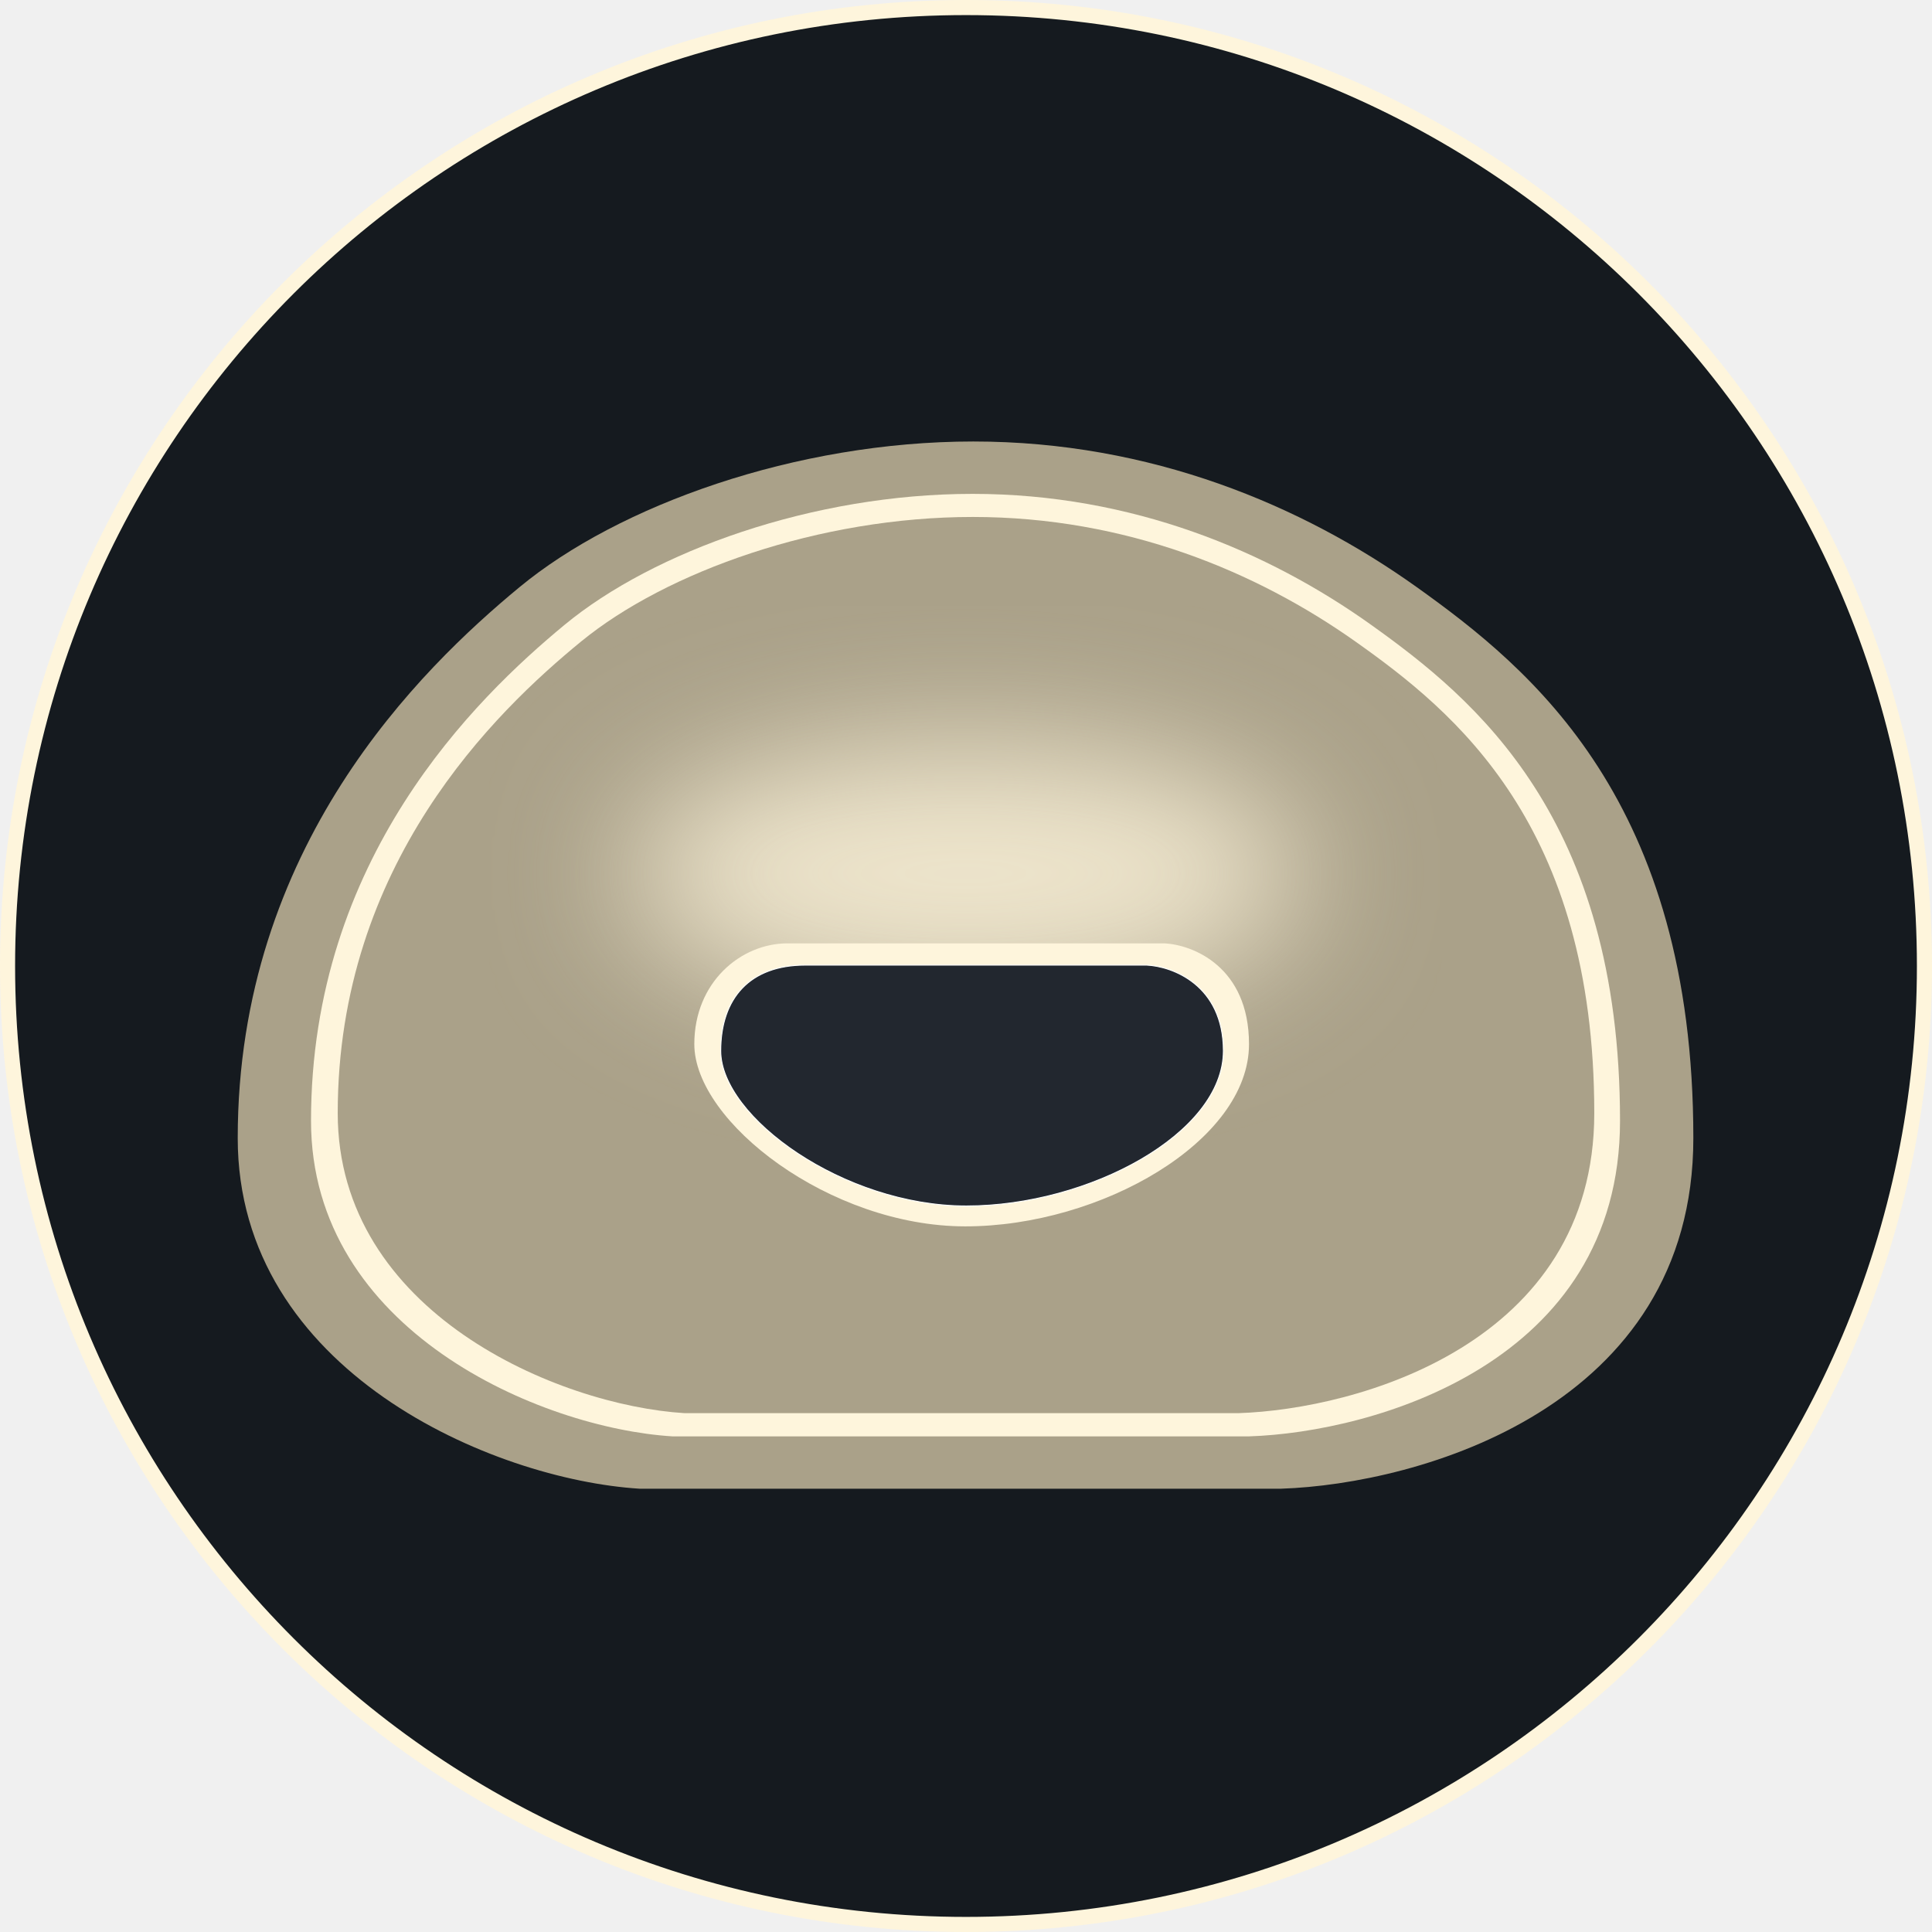
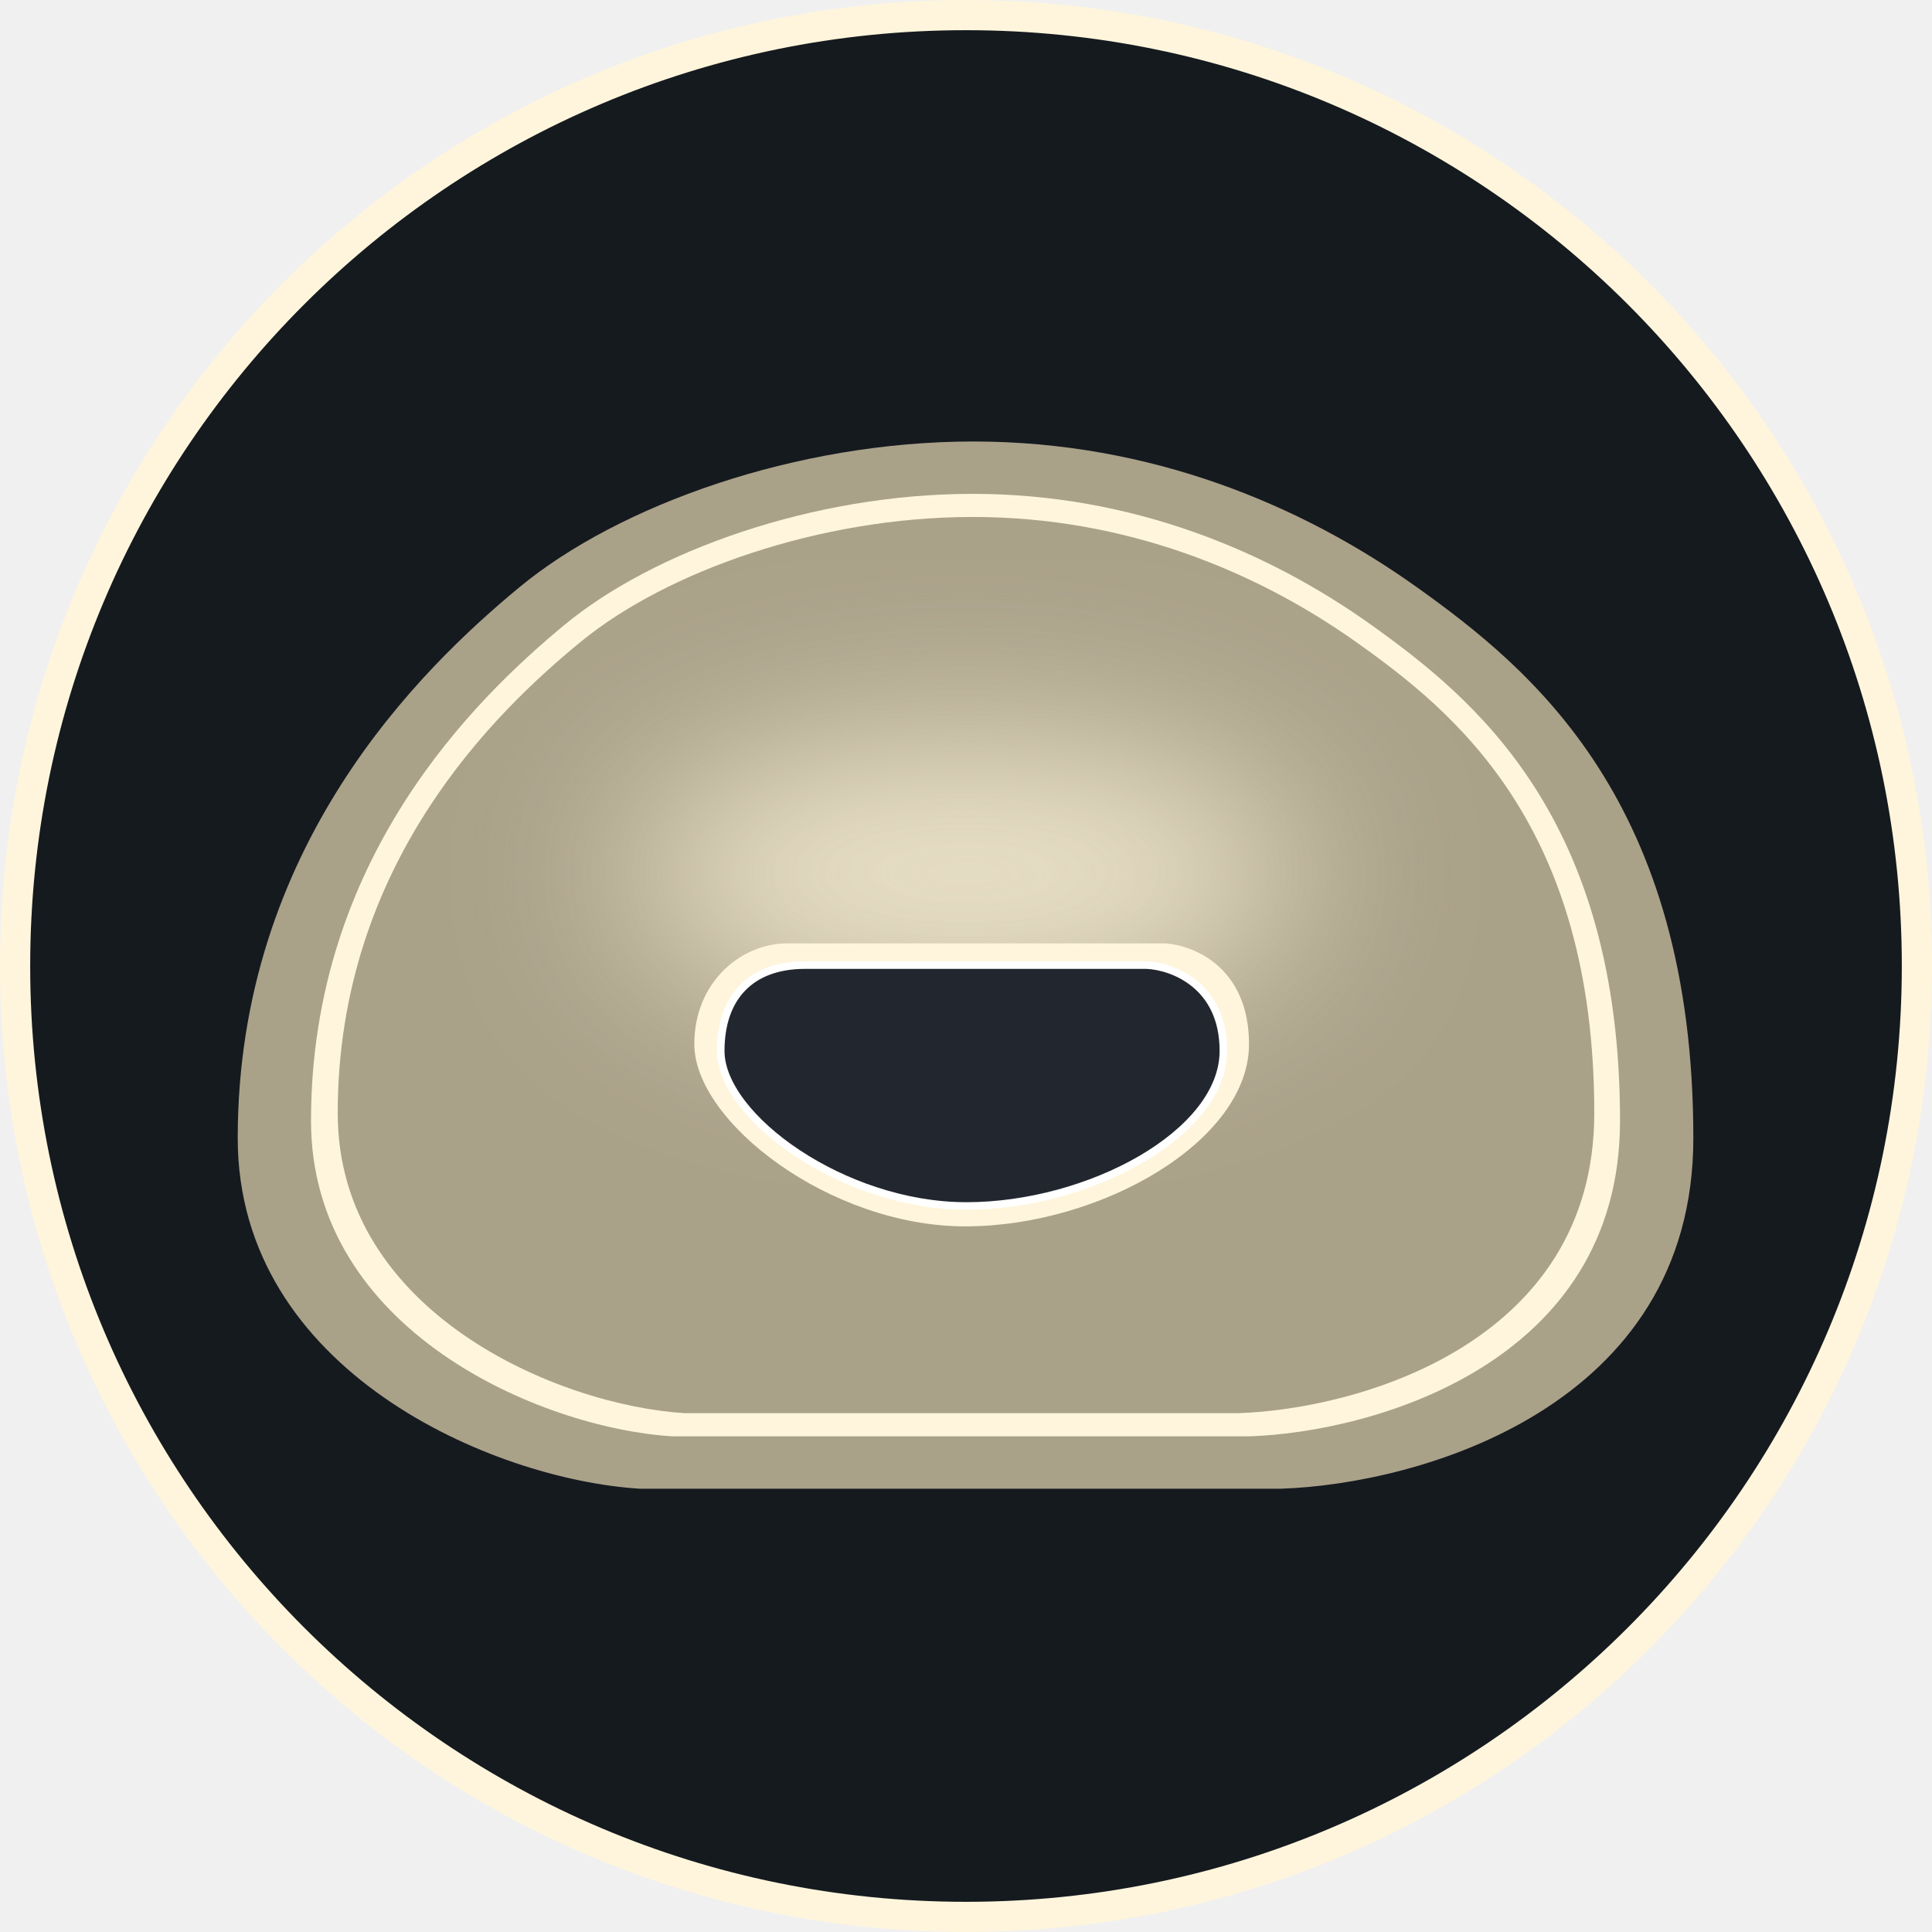
- <svg xmlns="http://www.w3.org/2000/svg" width="1024" height="1024" viewBox="0 0 1024 1024" fill="none">
-   <circle cx="512" cy="512" r="508" fill="#151A1F" stroke="#FEF5DC" stroke-width="8" />
-   <path d="M679.052 789.042H515.902H338.925C261.498 784.215 126 726.78 126 603.223C126 448.777 222.784 354.661 275.324 311.223C327.864 267.785 421.883 234 515.902 234C609.921 234 690.113 267.785 750.949 311.223C811.785 354.661 897.508 424.645 897.508 603.223C897.508 746.086 751.871 786.628 679.052 789.042Z" fill="#AAA189" />
-   <path d="M662.193 761.299H515.475H356.323C286.694 756.955 164.844 705.264 164.844 594.063C164.844 455.061 251.88 370.357 299.128 331.263C346.376 292.168 430.926 261.762 515.475 261.762C600.024 261.762 672.14 292.168 726.848 331.263C781.557 370.357 858.646 433.342 858.646 594.063C858.646 722.639 727.677 759.127 662.193 761.299Z" fill="#FEF5DC" />
-   <path d="M656.419 749H515.581H362.806C295.968 744.87 179 695.717 179 589.978C179 457.804 262.548 377.261 307.903 340.087C353.258 302.913 434.419 274 515.581 274C596.742 274 665.968 302.913 718.484 340.087C771 377.261 845 437.152 845 589.978C845 712.239 719.28 746.935 656.419 749Z" fill="#AAA189" />
-   <g opacity="0.8" filter="url(#filter0_f_716_12304)">
-     <ellipse cx="511.754" cy="462.879" rx="180.386" ry="69.379" fill="#FFF6DD" />
+ <svg xmlns="http://www.w3.org/2000/svg" width="128" height="128" viewBox="0 0 128 128" fill="none">
+   <circle cx="64" cy="64" r="63" fill="#151A1F" stroke="#FEF5DC" stroke-width="2" />
+   <path d="M84.882 98.63H64.488H42.366C32.687 98.027 15.75 90.848 15.75 75.403C15.75 56.097 27.848 44.333 34.416 38.903C40.983 33.473 52.735 29.25 64.488 29.25C76.24 29.25 86.264 33.473 93.869 38.903C101.473 44.333 112.188 53.081 112.188 75.403C112.188 93.261 93.984 98.329 84.882 98.63Z" fill="#AAA189" />
+   <path d="M82.774 95.161H64.434H44.54C35.837 94.618 20.605 88.156 20.605 74.256C20.605 56.881 31.485 46.293 37.391 41.406C43.297 36.52 53.866 32.719 64.434 32.719C75.003 32.719 84.017 36.52 90.856 41.406C97.695 46.293 107.331 54.166 107.331 74.256C107.331 90.328 90.96 94.889 82.774 95.161Z" fill="#FEF5DC" />
+   <path d="M82.052 93.625H64.448H45.351C36.996 93.109 22.375 86.965 22.375 73.747C22.375 57.225 32.819 47.158 38.488 42.511C44.157 37.864 54.302 34.25 64.448 34.25C74.593 34.25 83.246 37.864 89.811 42.511C96.375 47.158 105.625 54.644 105.625 73.747C105.625 89.03 89.91 93.367 82.052 93.625Z" fill="#AAA189" />
+   <g opacity="0.8" filter="url(#filter0_f_1313_25340)">
+     <ellipse cx="63.966" cy="57.86" rx="22.548" ry="8.672" fill="#FFF6DD" />
  </g>
-   <path d="M617.115 500H511.634H417.374C392.687 500 368 520.548 368 553.425C368 594.521 439.817 650 511.634 650C583.45 650 662 604.795 662 553.425C662 512.329 632.076 500.685 617.115 500Z" fill="#FEF5DC" />
-   <path d="M607.742 511.535H512.158H426.742C397.462 511.535 382 529.023 382 557.002C382 591.977 447.079 639.193 512.158 639.193C577.237 639.193 648.417 600.721 648.417 557.002C648.417 522.028 621.301 512.118 607.742 511.535Z" fill="#22272F" stroke="white" stroke-width="0.5" />
+   <path d="M77.139 62.5H63.954H52.172C49.086 62.5 46 65.069 46 69.178C46 74.315 54.977 81.25 63.954 81.25C72.931 81.25 82.75 75.599 82.75 69.178C82.75 64.041 79.01 62.586 77.139 62.5Z" fill="#FEF5DC" />
+   <path d="M75.968 63.941H64.02H53.343C49.683 63.941 47.75 66.127 47.75 69.625C47.75 73.997 55.885 79.899 64.02 79.899C72.155 79.899 81.052 75.09 81.052 69.625C81.052 65.253 77.663 64.014 75.968 63.941Z" fill="#22272F" stroke="white" stroke-width="0.5" />
  <defs>
-     <filter id="filter0_f_716_12304" x="259.367" y="321.5" width="504.773" height="282.758" filterUnits="userSpaceOnUse" color-interpolation-filters="sRGB">
+     <filter id="filter0_f_1313_25340" x="29.418" y="37.188" width="69.098" height="41.344" filterUnits="userSpaceOnUse" color-interpolation-filters="sRGB">
      <feFlood flood-opacity="0" result="BackgroundImageFix" />
      <feBlend mode="normal" in="SourceGraphic" in2="BackgroundImageFix" result="shape" />
-       <feGaussianBlur stdDeviation="36" result="effect1_foregroundBlur_716_12304" />
+       <feGaussianBlur stdDeviation="6" result="effect1_foregroundBlur_1313_25340" />
    </filter>
  </defs>
</svg>
